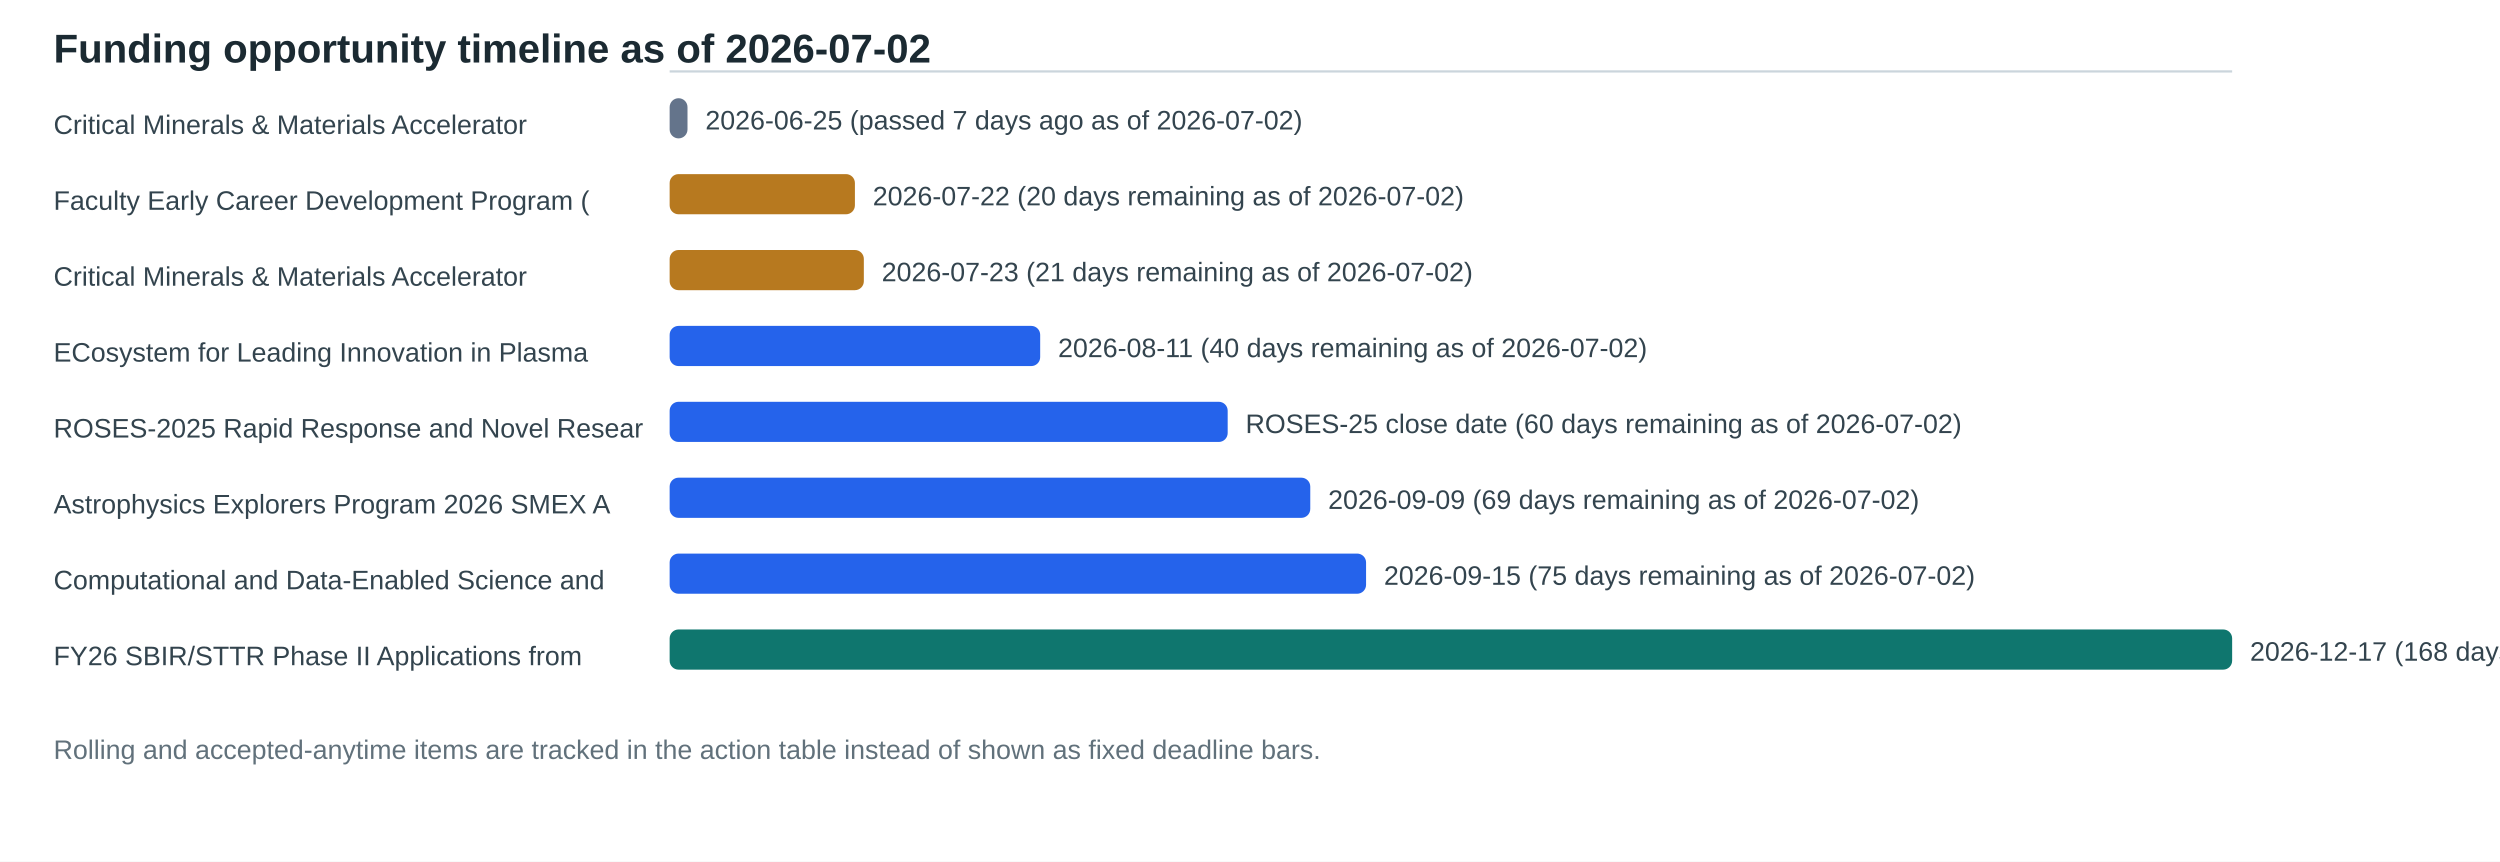
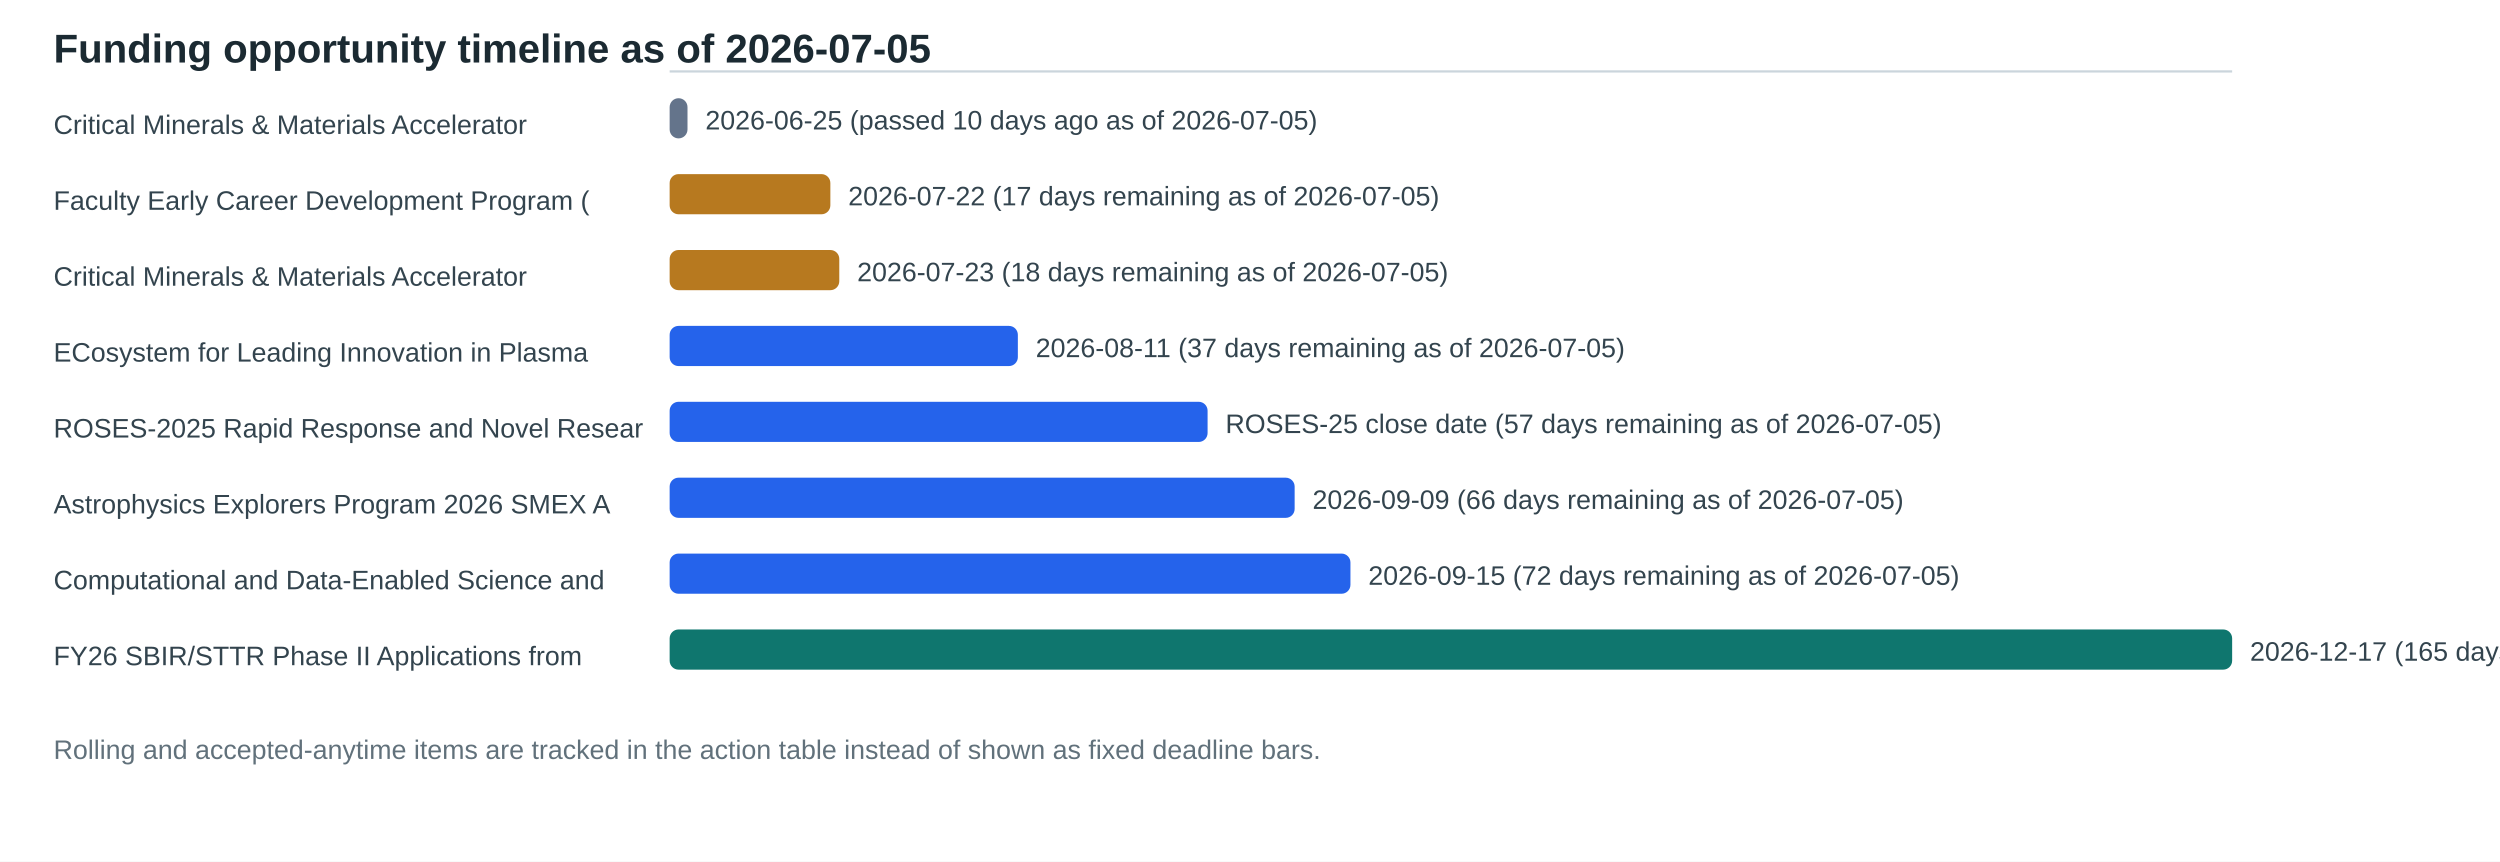
<svg xmlns="http://www.w3.org/2000/svg" width="1120" height="386" viewBox="0 0 1120 386" role="img" aria-label="Funding opportunity timeline">
  <rect width="100%" height="100%" fill="#ffffff" />
-   <text x="24" y="28" font-family="Arial, sans-serif" font-size="18" font-weight="700" fill="#1b2a32">Funding opportunity timeline as of 2026-07-02</text>
+   <text x="24" y="28" font-family="Arial, sans-serif" font-size="18" font-weight="700" fill="#1b2a32">Funding opportunity timeline as of 2026-07-05</text>
  <line x1="300" y1="32" x2="1000" y2="32" stroke="#cbd5dc" stroke-width="1" />
  <text x="24" y="60" font-family="Arial, sans-serif" font-size="12" fill="#33444e">Critical Minerals &amp; Materials Accelerator </text>
  <rect x="300" y="44" width="8" height="18" rx="4" fill="#64748b" />
-   <text x="316" y="58" font-family="Arial, sans-serif" font-size="12" fill="#33444e">2026-06-25 (passed 7 days ago as of 2026-07-02)</text>
+   <text x="316" y="58" font-family="Arial, sans-serif" font-size="12" fill="#33444e">2026-06-25 (passed 10 days ago as of 2026-07-05)</text>
  <text x="24" y="94" font-family="Arial, sans-serif" font-size="12" fill="#33444e">Faculty Early Career Development Program (</text>
-   <rect x="300" y="78" width="83" height="18" rx="4" fill="#b7791f" />
-   <text x="391" y="92" font-family="Arial, sans-serif" font-size="12" fill="#33444e">2026-07-22 (20 days remaining as of 2026-07-02)</text>
+   <rect x="300" y="78" width="72" height="18" rx="4" fill="#b7791f" />
+   <text x="380" y="92" font-family="Arial, sans-serif" font-size="12" fill="#33444e">2026-07-22 (17 days remaining as of 2026-07-05)</text>
  <text x="24" y="128" font-family="Arial, sans-serif" font-size="12" fill="#33444e">Critical Minerals &amp; Materials Accelerator </text>
-   <rect x="300" y="112" width="87" height="18" rx="4" fill="#b7791f" />
-   <text x="395" y="126" font-family="Arial, sans-serif" font-size="12" fill="#33444e">2026-07-23 (21 days remaining as of 2026-07-02)</text>
+   <rect x="300" y="112" width="76" height="18" rx="4" fill="#b7791f" />
+   <text x="384" y="126" font-family="Arial, sans-serif" font-size="12" fill="#33444e">2026-07-23 (18 days remaining as of 2026-07-05)</text>
  <text x="24" y="162" font-family="Arial, sans-serif" font-size="12" fill="#33444e">ECosystem for Leading Innovation in Plasma</text>
-   <rect x="300" y="146" width="166" height="18" rx="4" fill="#2563eb" />
-   <text x="474" y="160" font-family="Arial, sans-serif" font-size="12" fill="#33444e">2026-08-11 (40 days remaining as of 2026-07-02)</text>
+   <rect x="300" y="146" width="156" height="18" rx="4" fill="#2563eb" />
+   <text x="464" y="160" font-family="Arial, sans-serif" font-size="12" fill="#33444e">2026-08-11 (37 days remaining as of 2026-07-05)</text>
  <text x="24" y="196" font-family="Arial, sans-serif" font-size="12" fill="#33444e">ROSES-2025 Rapid Response and Novel Resear</text>
-   <rect x="300" y="180" width="250" height="18" rx="4" fill="#2563eb" />
-   <text x="558" y="194" font-family="Arial, sans-serif" font-size="12" fill="#33444e">ROSES-25 close date (60 days remaining as of 2026-07-02)</text>
+   <rect x="300" y="180" width="241" height="18" rx="4" fill="#2563eb" />
+   <text x="549" y="194" font-family="Arial, sans-serif" font-size="12" fill="#33444e">ROSES-25 close date (57 days remaining as of 2026-07-05)</text>
  <text x="24" y="230" font-family="Arial, sans-serif" font-size="12" fill="#33444e">Astrophysics Explorers Program 2026 SMEX A</text>
-   <rect x="300" y="214" width="287" height="18" rx="4" fill="#2563eb" />
-   <text x="595" y="228" font-family="Arial, sans-serif" font-size="12" fill="#33444e">2026-09-09 (69 days remaining as of 2026-07-02)</text>
+   <rect x="300" y="214" width="280" height="18" rx="4" fill="#2563eb" />
+   <text x="588" y="228" font-family="Arial, sans-serif" font-size="12" fill="#33444e">2026-09-09 (66 days remaining as of 2026-07-05)</text>
  <text x="24" y="264" font-family="Arial, sans-serif" font-size="12" fill="#33444e">Computational and Data-Enabled Science and</text>
-   <rect x="300" y="248" width="312" height="18" rx="4" fill="#2563eb" />
-   <text x="620" y="262" font-family="Arial, sans-serif" font-size="12" fill="#33444e">2026-09-15 (75 days remaining as of 2026-07-02)</text>
+   <rect x="300" y="248" width="305" height="18" rx="4" fill="#2563eb" />
+   <text x="613" y="262" font-family="Arial, sans-serif" font-size="12" fill="#33444e">2026-09-15 (72 days remaining as of 2026-07-05)</text>
  <text x="24" y="298" font-family="Arial, sans-serif" font-size="12" fill="#33444e">FY26 SBIR/STTR Phase II Applications from </text>
  <rect x="300" y="282" width="700" height="18" rx="4" fill="#0f766e" />
-   <text x="1008" y="296" font-family="Arial, sans-serif" font-size="12" fill="#33444e">2026-12-17 (168 days remaining as of 2026-07-02)</text>
+   <text x="1008" y="296" font-family="Arial, sans-serif" font-size="12" fill="#33444e">2026-12-17 (165 days remaining as of 2026-07-05)</text>
  <text x="24" y="340" font-family="Arial, sans-serif" font-size="12" fill="#61717b">Rolling and accepted-anytime items are tracked in the action table instead of shown as fixed deadline bars.</text>
</svg>
